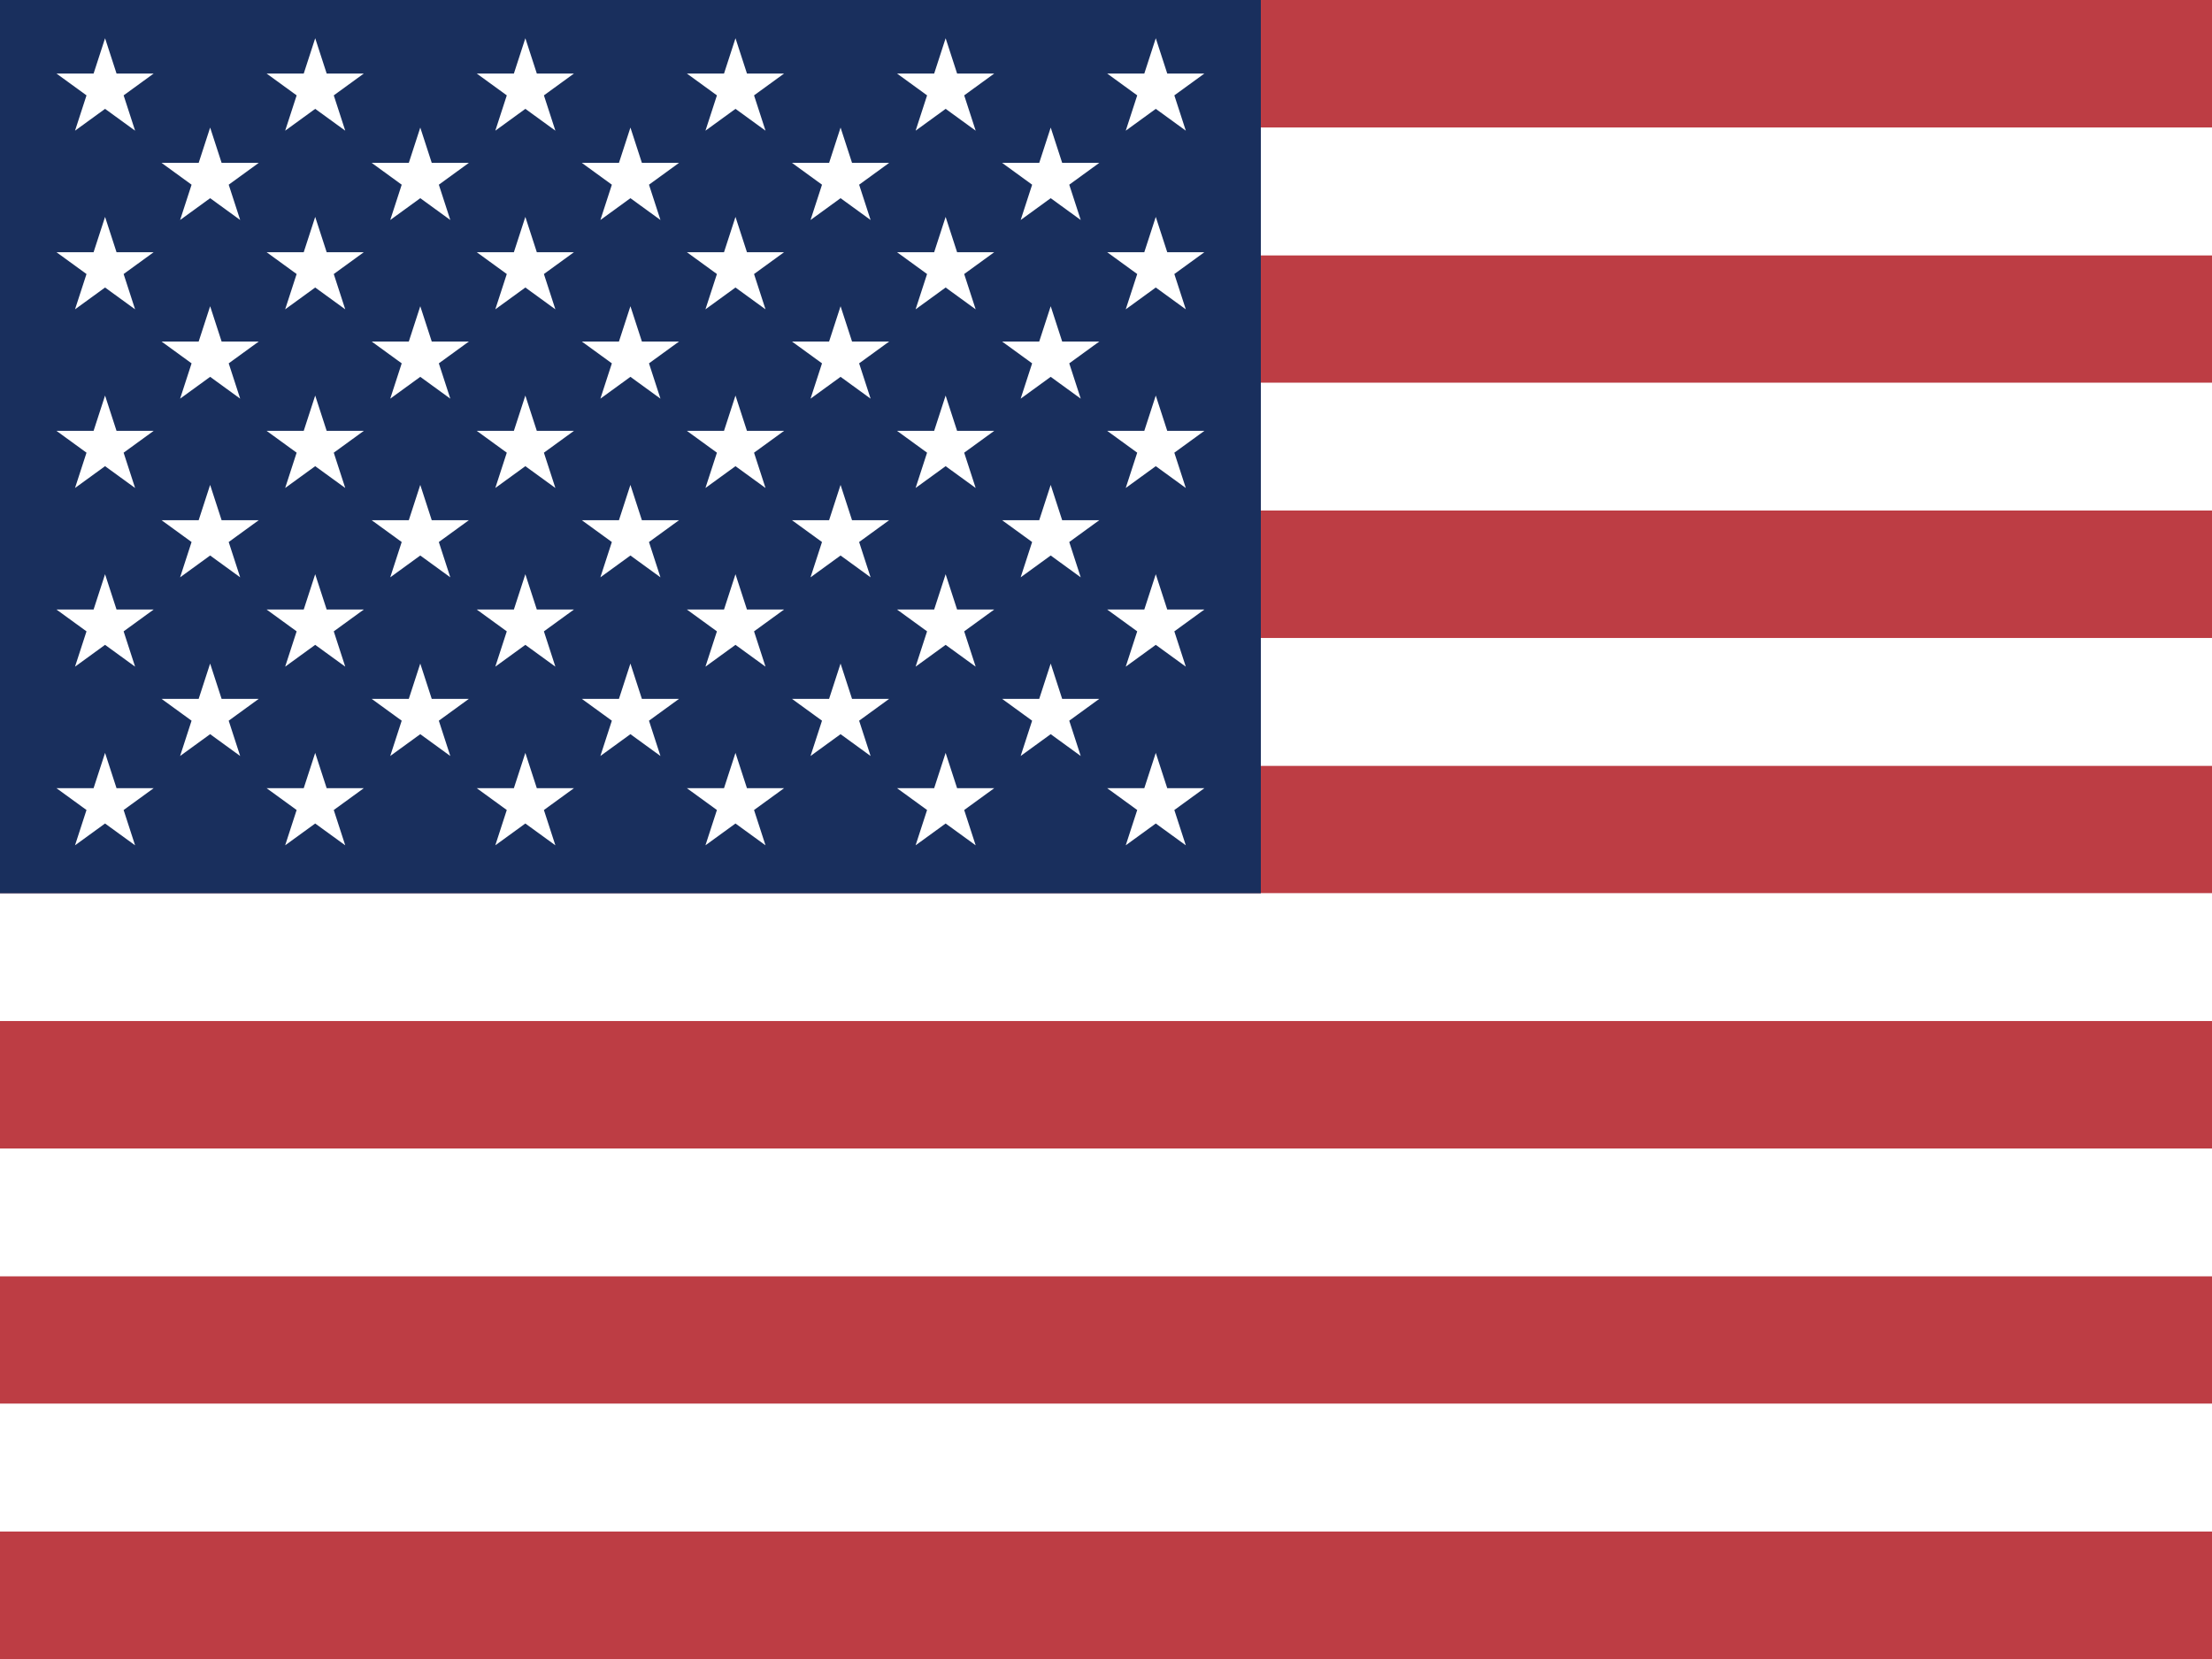
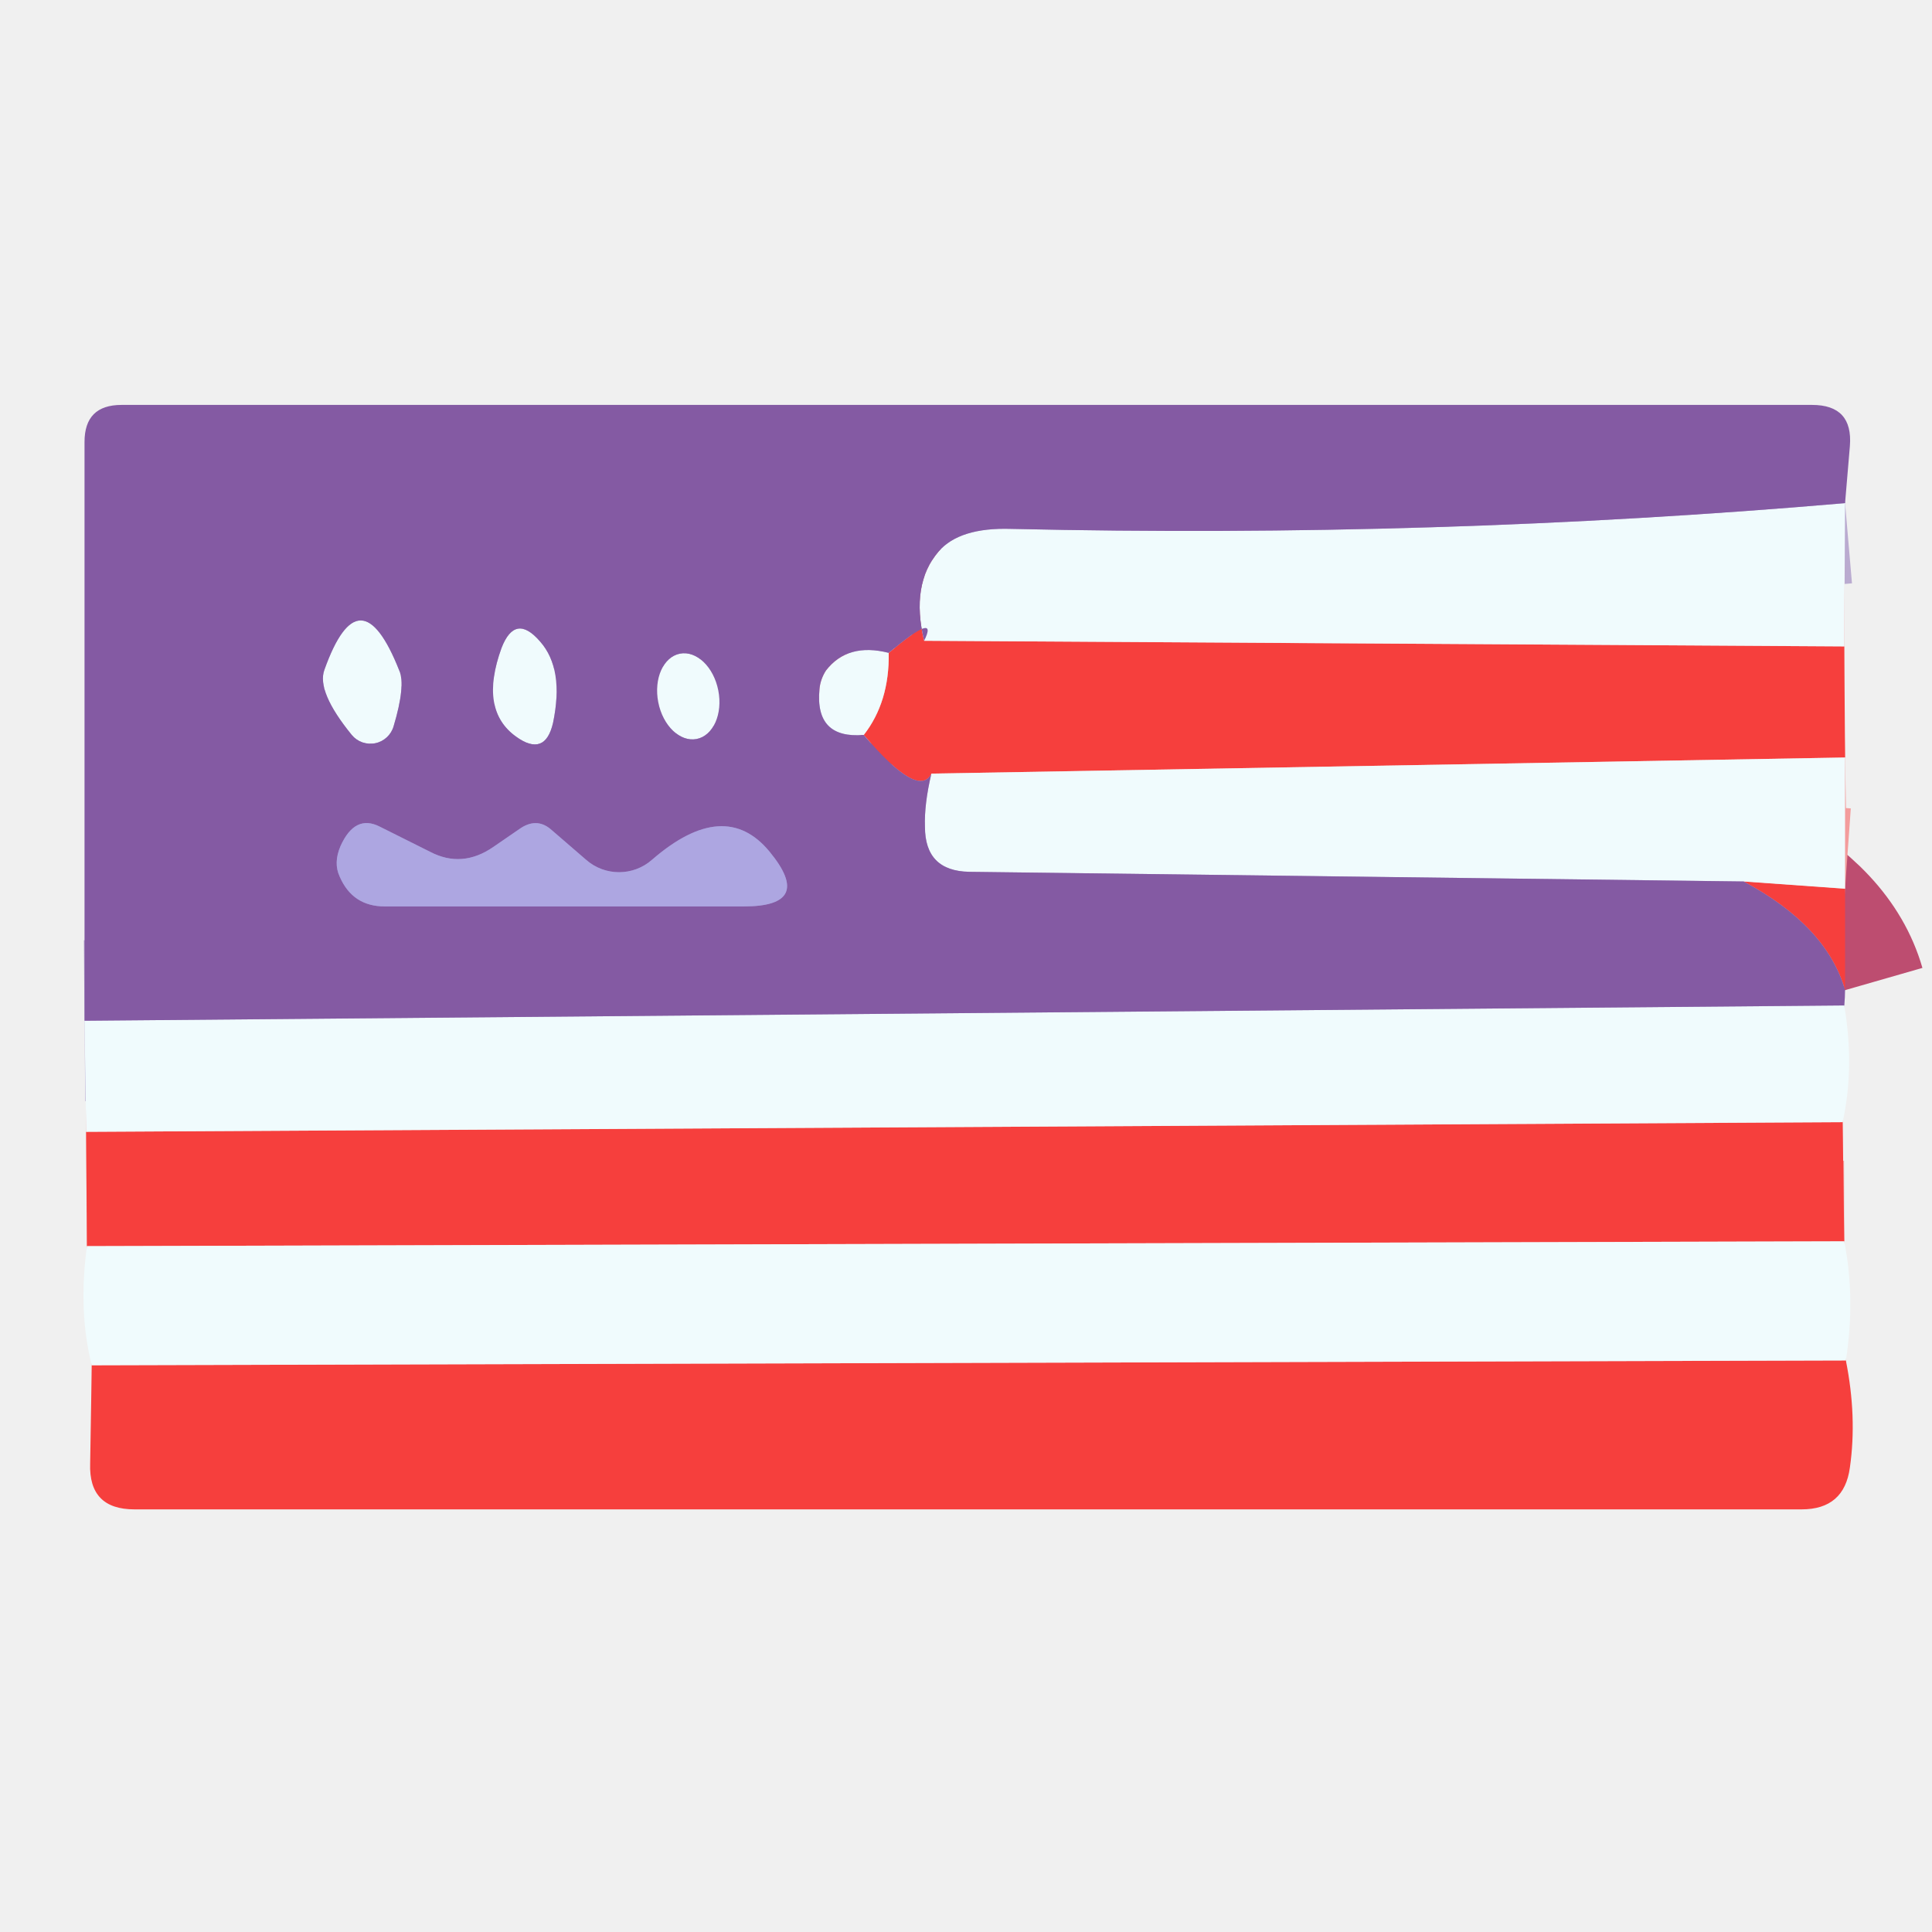
- <svg xmlns="http://www.w3.org/2000/svg" viewBox="0 0 640 480">
-   <defs>
-     <clipPath id="a">
-       <path fill-opacity=".67" d="M0 0h682.67v512H0z" />
-     </clipPath>
-   </defs>
-   <g fill-rule="evenodd" clip-path="url(#a)" transform="scale(.9375)">
-     <g stroke-width="1pt">
-       <path d="M0 0h972.81v39.385H0zm0 78.77h972.81v39.385H0zm0 78.77h972.81v39.385H0zm0 78.77h972.81v39.385H0zm0 78.77h972.81v39.385H0zm0 78.77h972.81v39.385H0zm0 78.77h972.81v39.385H0z" fill="#bd3d44" />
-       <path d="M0 39.385h972.81V78.77H0zm0 78.77h972.81v39.385H0zm0 78.77h972.81v39.385H0zm0 78.77h972.81v39.385H0zm0 78.77h972.81v39.385H0zm0 78.77h972.81v39.385H0z" fill="#fff" />
-     </g>
-     <path fill="#192f5d" d="M0 0h389.12v275.69H0z" />
-     <path d="M32.427 11.8l3.54 10.896h11.458l-9.27 6.735 3.54 10.9-9.27-6.735-9.267 6.734 3.54-10.897-9.27-6.734h11.458zm64.853 0l3.54 10.896h11.46l-9.27 6.735 3.54 10.9-9.27-6.735-9.268 6.734 3.54-10.897-9.27-6.734H93.74zm64.856 0l3.54 10.896h11.458l-9.27 6.735 3.54 10.9-9.268-6.735-9.27 6.734 3.54-10.897-9.268-6.734h11.458zm64.852 0l3.54 10.896h11.457l-9.27 6.735 3.54 10.9-9.267-6.735-9.27 6.734 3.54-10.897-9.27-6.734h11.46zm64.855 0l3.54 10.896h11.458l-9.27 6.735 3.544 10.9-9.27-6.735-9.268 6.734 3.54-10.897-9.27-6.734h11.458zm64.855 0l3.54 10.896h11.458l-9.27 6.735 3.54 10.9-9.268-6.735-9.27 6.734 3.542-10.897-9.27-6.734h11.458zM64.855 39.37l3.54 10.896h11.458L70.583 57l3.542 10.897-9.27-6.734-9.27 6.734L59.125 57l-9.267-6.734h11.458zm64.852 0l3.54 10.896h11.457L135.434 57l3.54 10.897-9.267-6.734-9.27 6.734L123.977 57l-9.27-6.734h11.46zm64.855 0l3.54 10.896h11.458L200.29 57l3.54 10.897-9.27-6.734-9.267 6.734L188.833 57l-9.27-6.734h11.458zm64.855 0l3.54 10.896h11.458L265.145 57l3.54 10.897-9.268-6.734-9.27 6.734L253.69 57l-9.27-6.734h11.458zm64.852 0l3.54 10.896h11.454L329.994 57l3.54 10.897-9.265-6.734-9.27 6.734L318.54 57l-9.27-6.734h11.458zM32.424 66.94l3.54 10.895h11.458l-9.27 6.735 3.54 10.896-9.27-6.734-9.267 6.734 3.54-10.896-9.27-6.735h11.458zm64.853 0l3.54 10.895h11.46l-9.27 6.735 3.54 10.896-9.27-6.734-9.27 6.734 3.54-10.896-9.27-6.735h11.46zm64.855 0l3.54 10.895h11.458l-9.27 6.735 3.54 10.896-9.267-6.734-9.27 6.734 3.54-10.896-9.268-6.735h11.458zm64.852 0l3.54 10.895h11.457l-9.27 6.735 3.54 10.896-9.267-6.734-9.27 6.734 3.54-10.896-9.27-6.735h11.46zm64.855 0l3.54 10.895h11.458l-9.27 6.735 3.542 10.896-9.27-6.734-9.268 6.734 3.54-10.896-9.27-6.735H288.3zm64.855 0l3.54 10.895h11.458l-9.27 6.735 3.54 10.896-9.268-6.734-9.27 6.734 3.542-10.896-9.27-6.735h11.457zM64.855 94.507l3.54 10.897h11.458l-9.27 6.734 3.542 10.896-9.27-6.734-9.27 6.734 3.54-10.897-9.268-6.735h11.458zm64.852 0l3.54 10.897h11.457l-9.27 6.734 3.54 10.896-9.267-6.734-9.27 6.734 3.54-10.897-9.27-6.735h11.46zm64.855 0l3.54 10.897h11.458l-9.27 6.734 3.54 10.896-9.27-6.734-9.267 6.734 3.54-10.897-9.27-6.735h11.458zm64.855 0l3.54 10.897h11.458l-9.27 6.734 3.54 10.896-9.268-6.734-9.27 6.734 3.542-10.897-9.27-6.735h11.455zm64.852 0l3.54 10.897h11.454l-9.27 6.734 3.54 10.896-9.267-6.734-9.27 6.734 3.54-10.897-9.27-6.735h11.458zm-291.845 27.57l3.54 10.896h11.458l-9.27 6.735 3.54 10.895-9.27-6.734-9.267 6.733 3.54-10.896-9.27-6.736h11.458zm64.853 0l3.54 10.896h11.46l-9.27 6.735 3.54 10.895-9.27-6.734-9.27 6.733 3.54-10.896-9.27-6.736h11.46zm64.855 0l3.54 10.896h11.458l-9.27 6.735 3.54 10.895-9.267-6.734-9.27 6.733 3.54-10.896-9.268-6.736h11.458zm64.852 0l3.54 10.896h11.457l-9.27 6.735 3.54 10.895-9.267-6.734-9.27 6.733 3.54-10.896-9.27-6.736h11.46zm64.855 0l3.54 10.896h11.458l-9.27 6.735 3.542 10.895-9.27-6.734-9.268 6.733 3.54-10.896-9.27-6.736H288.3zm64.855 0l3.54 10.896h11.458l-9.27 6.735 3.54 10.895-9.268-6.734-9.27 6.733 3.542-10.896-9.27-6.736h11.457zm-291.843 27.57l3.54 10.896H79.85l-9.27 6.734 3.542 10.897-9.27-6.734-9.27 6.735 3.54-10.897-9.268-6.734h11.458zm64.852 0l3.54 10.896H144.7l-9.27 6.734 3.54 10.897-9.266-6.734-9.27 6.735 3.54-10.897-9.27-6.734h11.46zm64.855 0l3.54 10.896h11.46l-9.27 6.734 3.54 10.897-9.27-6.734-9.27 6.735 3.54-10.897-9.27-6.734h11.46zm64.855 0l3.54 10.896h11.458l-9.27 6.734 3.54 10.897-9.268-6.734-9.27 6.735 3.542-10.897-9.27-6.734h11.457zm64.852 0l3.54 10.896h11.456l-9.27 6.734 3.54 10.897-9.267-6.734-9.27 6.735 3.54-10.897-9.27-6.734h11.458zm-291.84 27.57l3.54 10.896h11.457l-9.27 6.735 3.54 10.896-9.27-6.734-9.267 6.734 3.54-10.896-9.27-6.735h11.458zm64.852 0l3.54 10.896h11.46l-9.27 6.735 3.54 10.896-9.27-6.734-9.27 6.734 3.54-10.896-9.27-6.735h11.46zm64.855 0l3.54 10.896h11.458l-9.27 6.735 3.54 10.896-9.268-6.734-9.27 6.734 3.54-10.896-9.268-6.735h11.458zm64.852 0l3.54 10.896h11.457l-9.27 6.735 3.54 10.896-9.267-6.734-9.27 6.734 3.54-10.896-9.27-6.735h11.46zm64.855 0l3.54 10.896h11.458l-9.27 6.735 3.543 10.896-9.27-6.734-9.268 6.734 3.54-10.896-9.27-6.735h11.458zm64.855 0l3.54 10.896h11.458l-9.27 6.735 3.54 10.896-9.268-6.734-9.27 6.734 3.542-10.896-9.27-6.735h11.457zm-291.843 27.57l3.54 10.896h11.458l-9.27 6.734 3.542 10.897-9.27-6.734-9.27 6.734 3.54-10.897-9.268-6.734h11.458zm64.852 0l3.54 10.896h11.457l-9.27 6.734 3.54 10.897-9.267-6.734-9.27 6.734 3.54-10.897-9.27-6.734h11.46zm64.855 0l3.54 10.896h11.46l-9.27 6.734 3.54 10.897-9.27-6.734-9.268 6.734 3.54-10.897-9.27-6.734h11.458zm64.856 0l3.54 10.896h11.458l-9.27 6.734 3.54 10.897-9.268-6.734-9.27 6.734 3.542-10.897-9.27-6.734h11.456zm64.852 0l3.54 10.896h11.455l-9.27 6.734 3.54 10.897-9.267-6.734-9.27 6.734 3.54-10.897-9.27-6.734h11.458zm-291.843 27.57l3.54 10.895h11.458l-9.27 6.735 3.54 10.896-9.27-6.734-9.267 6.73 3.54-10.895-9.27-6.735h11.458zm64.853 0l3.54 10.895h11.46l-9.27 6.735 3.54 10.896-9.27-6.734-9.268 6.73 3.54-10.895-9.27-6.735h11.46zm64.856 0l3.54 10.895h11.458l-9.27 6.735 3.54 10.896-9.268-6.734-9.27 6.73 3.54-10.895-9.268-6.735h11.458zm64.852 0l3.54 10.895h11.457l-9.27 6.735 3.54 10.896-9.267-6.734-9.27 6.73 3.54-10.895-9.27-6.735h11.46zm64.855 0l3.54 10.895h11.46l-9.27 6.735 3.542 10.896-9.27-6.734-9.268 6.73 3.54-10.895-9.27-6.735h11.458zm64.856 0l3.54 10.895h11.458l-9.27 6.735 3.54 10.896-9.268-6.734-9.27 6.73 3.542-10.895-9.27-6.735h11.458z" fill="#fff" />
+ <svg xmlns="http://www.w3.org/2000/svg" version="1.1" viewBox="0.00 0.00 24.00 24.00">
+   <g stroke-width="2.00" fill="none" stroke-linecap="butt">
+     <path stroke="#baabd0" vector-effect="non-scaling-stroke" d="   M 22.92 6.25   Q 17.82 6.69 12.56 6.57   Q 11.92 6.55 11.66 6.85   Q 11.31 7.26 11.48 7.96" />
+     <path stroke="#bd4d70" vector-effect="non-scaling-stroke" d="   M 11.48 7.96   Q 11.67 7.58 11.04 8.11" />
+     <path stroke="#baabd0" vector-effect="non-scaling-stroke" d="   M 11.04 8.11   Q 10.53 7.98 10.26 8.33   A 0.54 0.46 -30.7 0 0 10.18 8.56   Q 10.12 9.18 10.73 9.13" />
+     <path stroke="#bd4d70" vector-effect="non-scaling-stroke" d="   M 10.73 9.13   Q 11.41 9.93 11.57 9.61" />
+     <path stroke="#baabd0" vector-effect="non-scaling-stroke" d="   M 11.57 9.61   Q 11.48 9.99 11.49 10.27   Q 11.49 10.82 12.04 10.83   L 21.66 10.95" />
+     <path stroke="#bd4d70" vector-effect="non-scaling-stroke" d="   M 21.66 10.95   Q 22.69 11.50 22.92 12.30" />
+     <path stroke="#baabd0" vector-effect="non-scaling-stroke" d="   M 22.91 12.49   L 1.05 12.68" />
+     <path stroke="#f39d9d" vector-effect="non-scaling-stroke" d="   M 22.92 11.04   L 21.66 10.95" />
+     <path stroke="#f39d9d" vector-effect="non-scaling-stroke" d="   M 22.92 9.41   L 11.57 9.61" />
+     <path stroke="#f39d9d" vector-effect="non-scaling-stroke" d="   M 10.73 9.13   Q 11.05 8.72 11.04 8.11" />
+     <path stroke="#f39d9d" vector-effect="non-scaling-stroke" d="   M 22.89 13.94   L 1.07 14.06" />
+     <path stroke="#f39d9d" vector-effect="non-scaling-stroke" d="   M 22.91 8.03   L 11.48 7.96" />
+     <path stroke="#f39d9d" vector-effect="non-scaling-stroke" d="   M 22.91 15.42   L 1.08 15.48" />
+     <path stroke="#f39d9d" vector-effect="non-scaling-stroke" d="   M 22.93 16.90   L 1.14 16.96" />
+     <path stroke="#baabd0" vector-effect="non-scaling-stroke" d="   M 4.03 8.32   Q 3.93 8.59 4.37 9.13   A 0.30 0.30 0.0 0 0 4.89 9.02   Q 5.04 8.52 4.96 8.33   Q 4.47 7.09 4.03 8.32" />
+     <path stroke="#baabd0" vector-effect="non-scaling-stroke" d="   M 6.23 8.05   Q 5.95 8.82 6.41 9.15   Q 6.77 9.41 6.87 8.98   Q 7.01 8.31 6.71 7.97   Q 6.40 7.61 6.23 8.05" />
+     <path stroke="#baabd0" vector-effect="non-scaling-stroke" d="   M 8.654 9.18   A 0.54 0.38 78.9 0 0 8.923 8.577   A 0.54 0.38 78.9 0 0 8.446 8.12   A 0.54 0.38 78.9 0 0 8.177 8.723   A 0.54 0.38 78.9 0 0 8.654 9.18" />
+     <path stroke="#9980c2" vector-effect="non-scaling-stroke" d="   M 5.34 10.58   L 4.72 10.27   Q 4.41 10.11 4.23 10.51   Q 4.14 10.72 4.22 10.89   Q 4.38 11.26 4.78 11.26   L 9.24 11.26   Q 10.12 11.26 9.56 10.58   Q 9.00 9.90 8.10 10.68   A 0.62 0.62 0.0 0 1 7.28 10.68   L 6.84 10.30   Q 6.66 10.15 6.45 10.30   L 6.13 10.52   Q 5.74 10.79 5.34 10.58" />
  </g>
+   <g fill="#f63f3d">
+     <path d="   M 11.48 7.96   L 22.91 8.03   L 22.92 9.41   L 11.57 9.61   Q 11.41 9.93 10.73 9.13   Q 11.05 8.72 11.04 8.11   Q 11.67 7.58 11.48 7.96   Z" />
+     <path d="   M 22.92 11.04   L 22.92 12.30   Q 22.69 11.50 21.66 10.95   L 22.92 11.04   Z" />
+     <path d="   M 22.89 13.94   L 22.91 15.42   L 1.08 15.48   L 1.07 14.06   L 22.89 13.94   Z" />
+     <path d="   M 22.93 16.90   Q 23.07 17.60 22.98 18.23   Q 22.91 18.75 22.38 18.75   L 1.67 18.75   Q 1.10 18.75 1.12 18.18   L 1.14 16.96   L 22.93 16.90   Z" />
+   </g>
+   <g fill="#f0fbfd">
+     <path d="   M 22.92 6.25   L 22.91 8.03   L 11.48 7.96   Q 11.31 7.26 11.66 6.85   Q 11.92 6.55 12.56 6.57   Q 17.82 6.69 22.92 6.25   Z" />
+     <path d="   M 4.03 8.32   Q 4.47 7.09 4.96 8.33   Q 5.04 8.52 4.89 9.02   A 0.30 0.30 0.0 0 1 4.37 9.13   Q 3.93 8.59 4.03 8.32   Z" />
+     <path d="   M 6.23 8.05   Q 6.40 7.61 6.71 7.97   Q 7.01 8.31 6.87 8.98   Q 6.77 9.41 6.41 9.15   Q 5.95 8.82 6.23 8.05   Z" />
+     <ellipse cx="0.00" cy="0.00" transform="translate(8.55,8.65) rotate(78.9)" rx="0.54" ry="0.38" />
+     <path d="   M 11.04 8.11   Q 11.05 8.72 10.73 9.13   Q 10.12 9.18 10.18 8.56   A 0.54 0.46 -30.7 0 1 10.26 8.33   Q 10.53 7.98 11.04 8.11   Z" />
+     <path d="   M 22.92 9.41   L 22.92 11.04   L 21.66 10.95   L 12.04 10.83   Q 11.49 10.82 11.49 10.27   Q 11.48 9.99 11.57 9.61   L 22.92 9.41   Z" />
+     <path d="   M 22.91 12.49   Q 23.04 13.26 22.89 13.94   L 1.07 14.06   L 1.05 12.68   L 22.91 12.49   Z" />
+     <path d="   M 22.91 15.42   Q 23.05 16.13 22.93 16.90   L 1.14 16.96   Q 0.97 16.29 1.08 15.48   L 22.91 15.42   Z" />
+   </g>
+   <path fill="#845aa3" d="   M 22.92 6.25   Q 17.82 6.69 12.56 6.57   Q 11.92 6.55 11.66 6.85   Q 11.31 7.26 11.48 7.96   Q 11.67 7.58 11.04 8.11   Q 10.53 7.98 10.26 8.33   A 0.54 0.46 -30.7 0 0 10.18 8.56   Q 10.12 9.18 10.73 9.13   Q 11.41 9.93 11.57 9.61   Q 11.48 9.99 11.49 10.27   Q 11.49 10.82 12.04 10.83   L 21.66 10.95   Q 22.69 11.50 22.92 12.30   Q 22.92 12.39 22.91 12.49   L 1.05 12.68   L 1.05 5.49   Q 1.05 5.03 1.51 5.03   L 22.51 5.03   Q 23.02 5.03 22.98 5.54   L 22.92 6.25   Z   M 4.03 8.32   Q 3.93 8.59 4.37 9.13   A 0.30 0.30 0.0 0 0 4.89 9.02   Q 5.04 8.52 4.96 8.33   Q 4.47 7.09 4.03 8.32   Z   M 6.23 8.05   Q 5.95 8.82 6.41 9.15   Q 6.77 9.41 6.87 8.98   Q 7.01 8.31 6.71 7.97   Q 6.40 7.61 6.23 8.05   Z   M 8.654 9.18   A 0.54 0.38 78.9 0 0 8.923 8.577   A 0.54 0.38 78.9 0 0 8.446 8.12   A 0.54 0.38 78.9 0 0 8.177 8.723   A 0.54 0.38 78.9 0 0 8.654 9.18   Z   M 5.34 10.58   L 4.72 10.27   Q 4.41 10.11 4.23 10.51   Q 4.14 10.72 4.22 10.89   Q 4.38 11.26 4.78 11.26   L 9.24 11.26   Q 10.12 11.26 9.56 10.58   Q 9.00 9.90 8.10 10.68   A 0.62 0.62 0.0 0 1 7.28 10.68   L 6.84 10.30   Q 6.66 10.15 6.45 10.30   L 6.13 10.52   Q 5.74 10.79 5.34 10.58   Z" />
+   <path fill="#ada6e1" d="   M 6.13 10.52   L 6.45 10.30   Q 6.66 10.15 6.84 10.30   L 7.28 10.68   A 0.62 0.62 0.0 0 0 8.10 10.68   Q 9.00 9.90 9.56 10.58   Q 10.12 11.26 9.24 11.26   L 4.78 11.26   Q 4.38 11.26 4.22 10.89   Q 4.14 10.72 4.23 10.51   Q 4.41 10.11 4.72 10.27   L 5.34 10.58   Q 5.74 10.79 6.13 10.52   Z" />
</svg>
